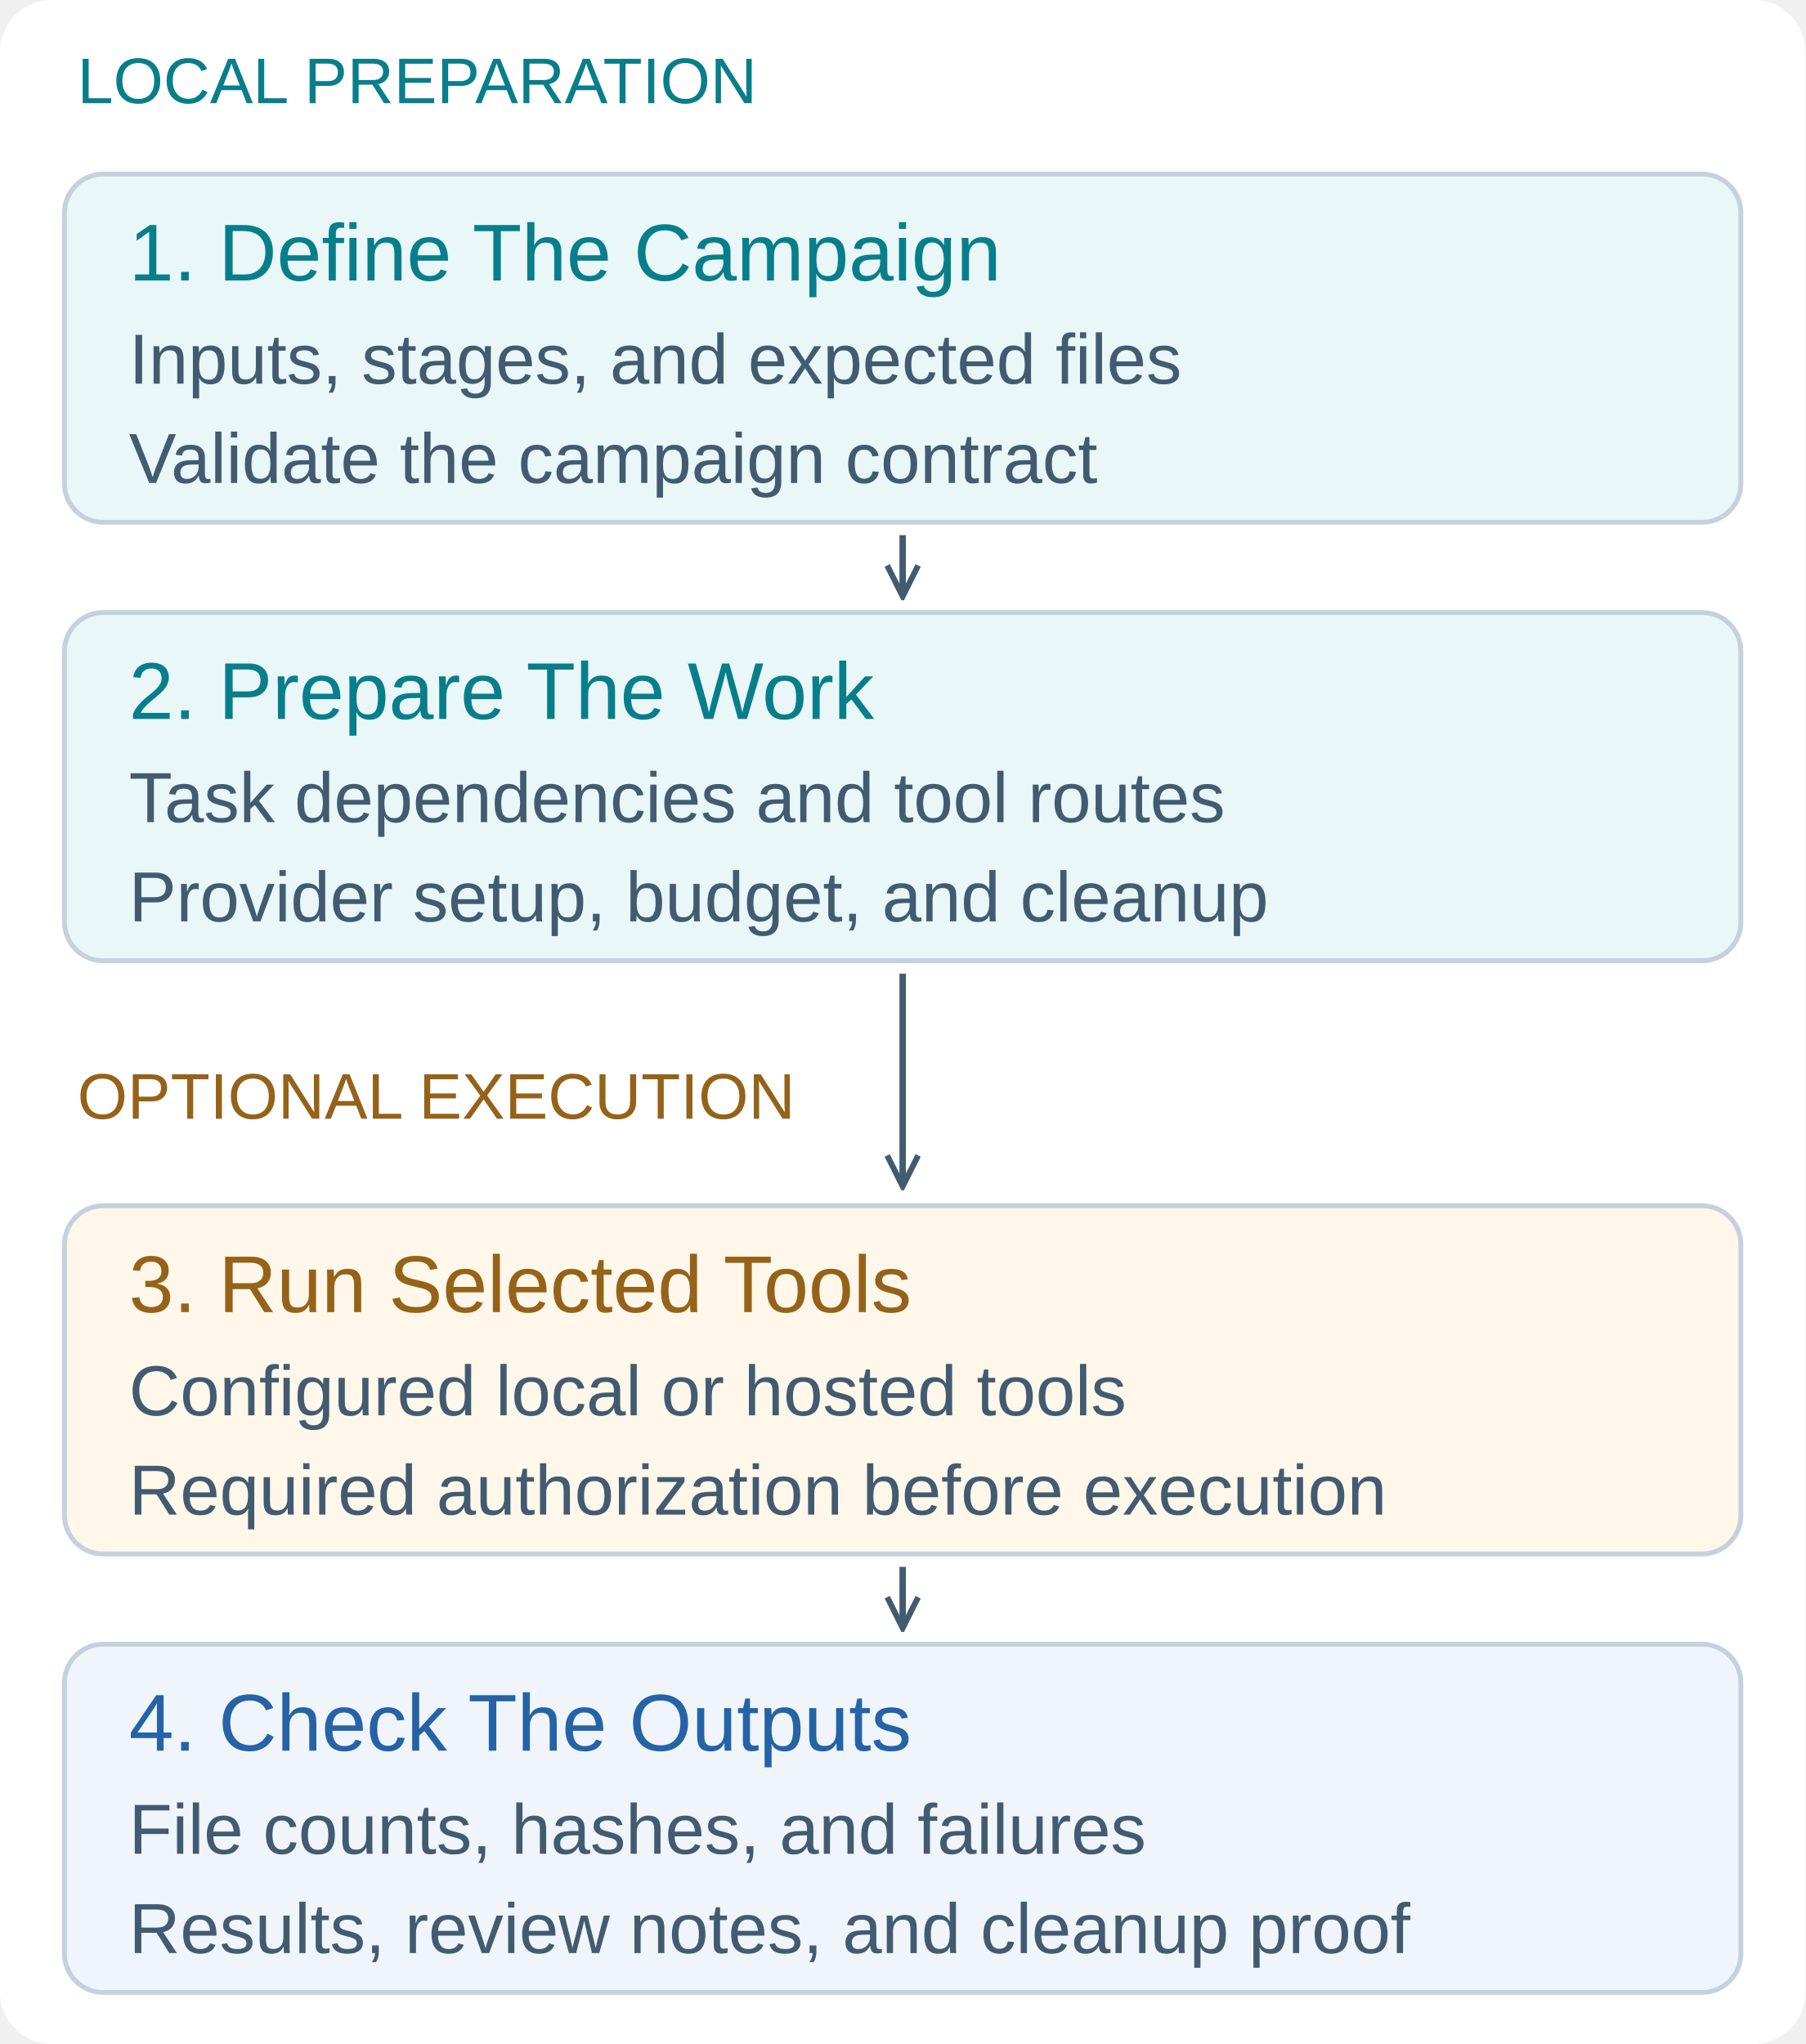
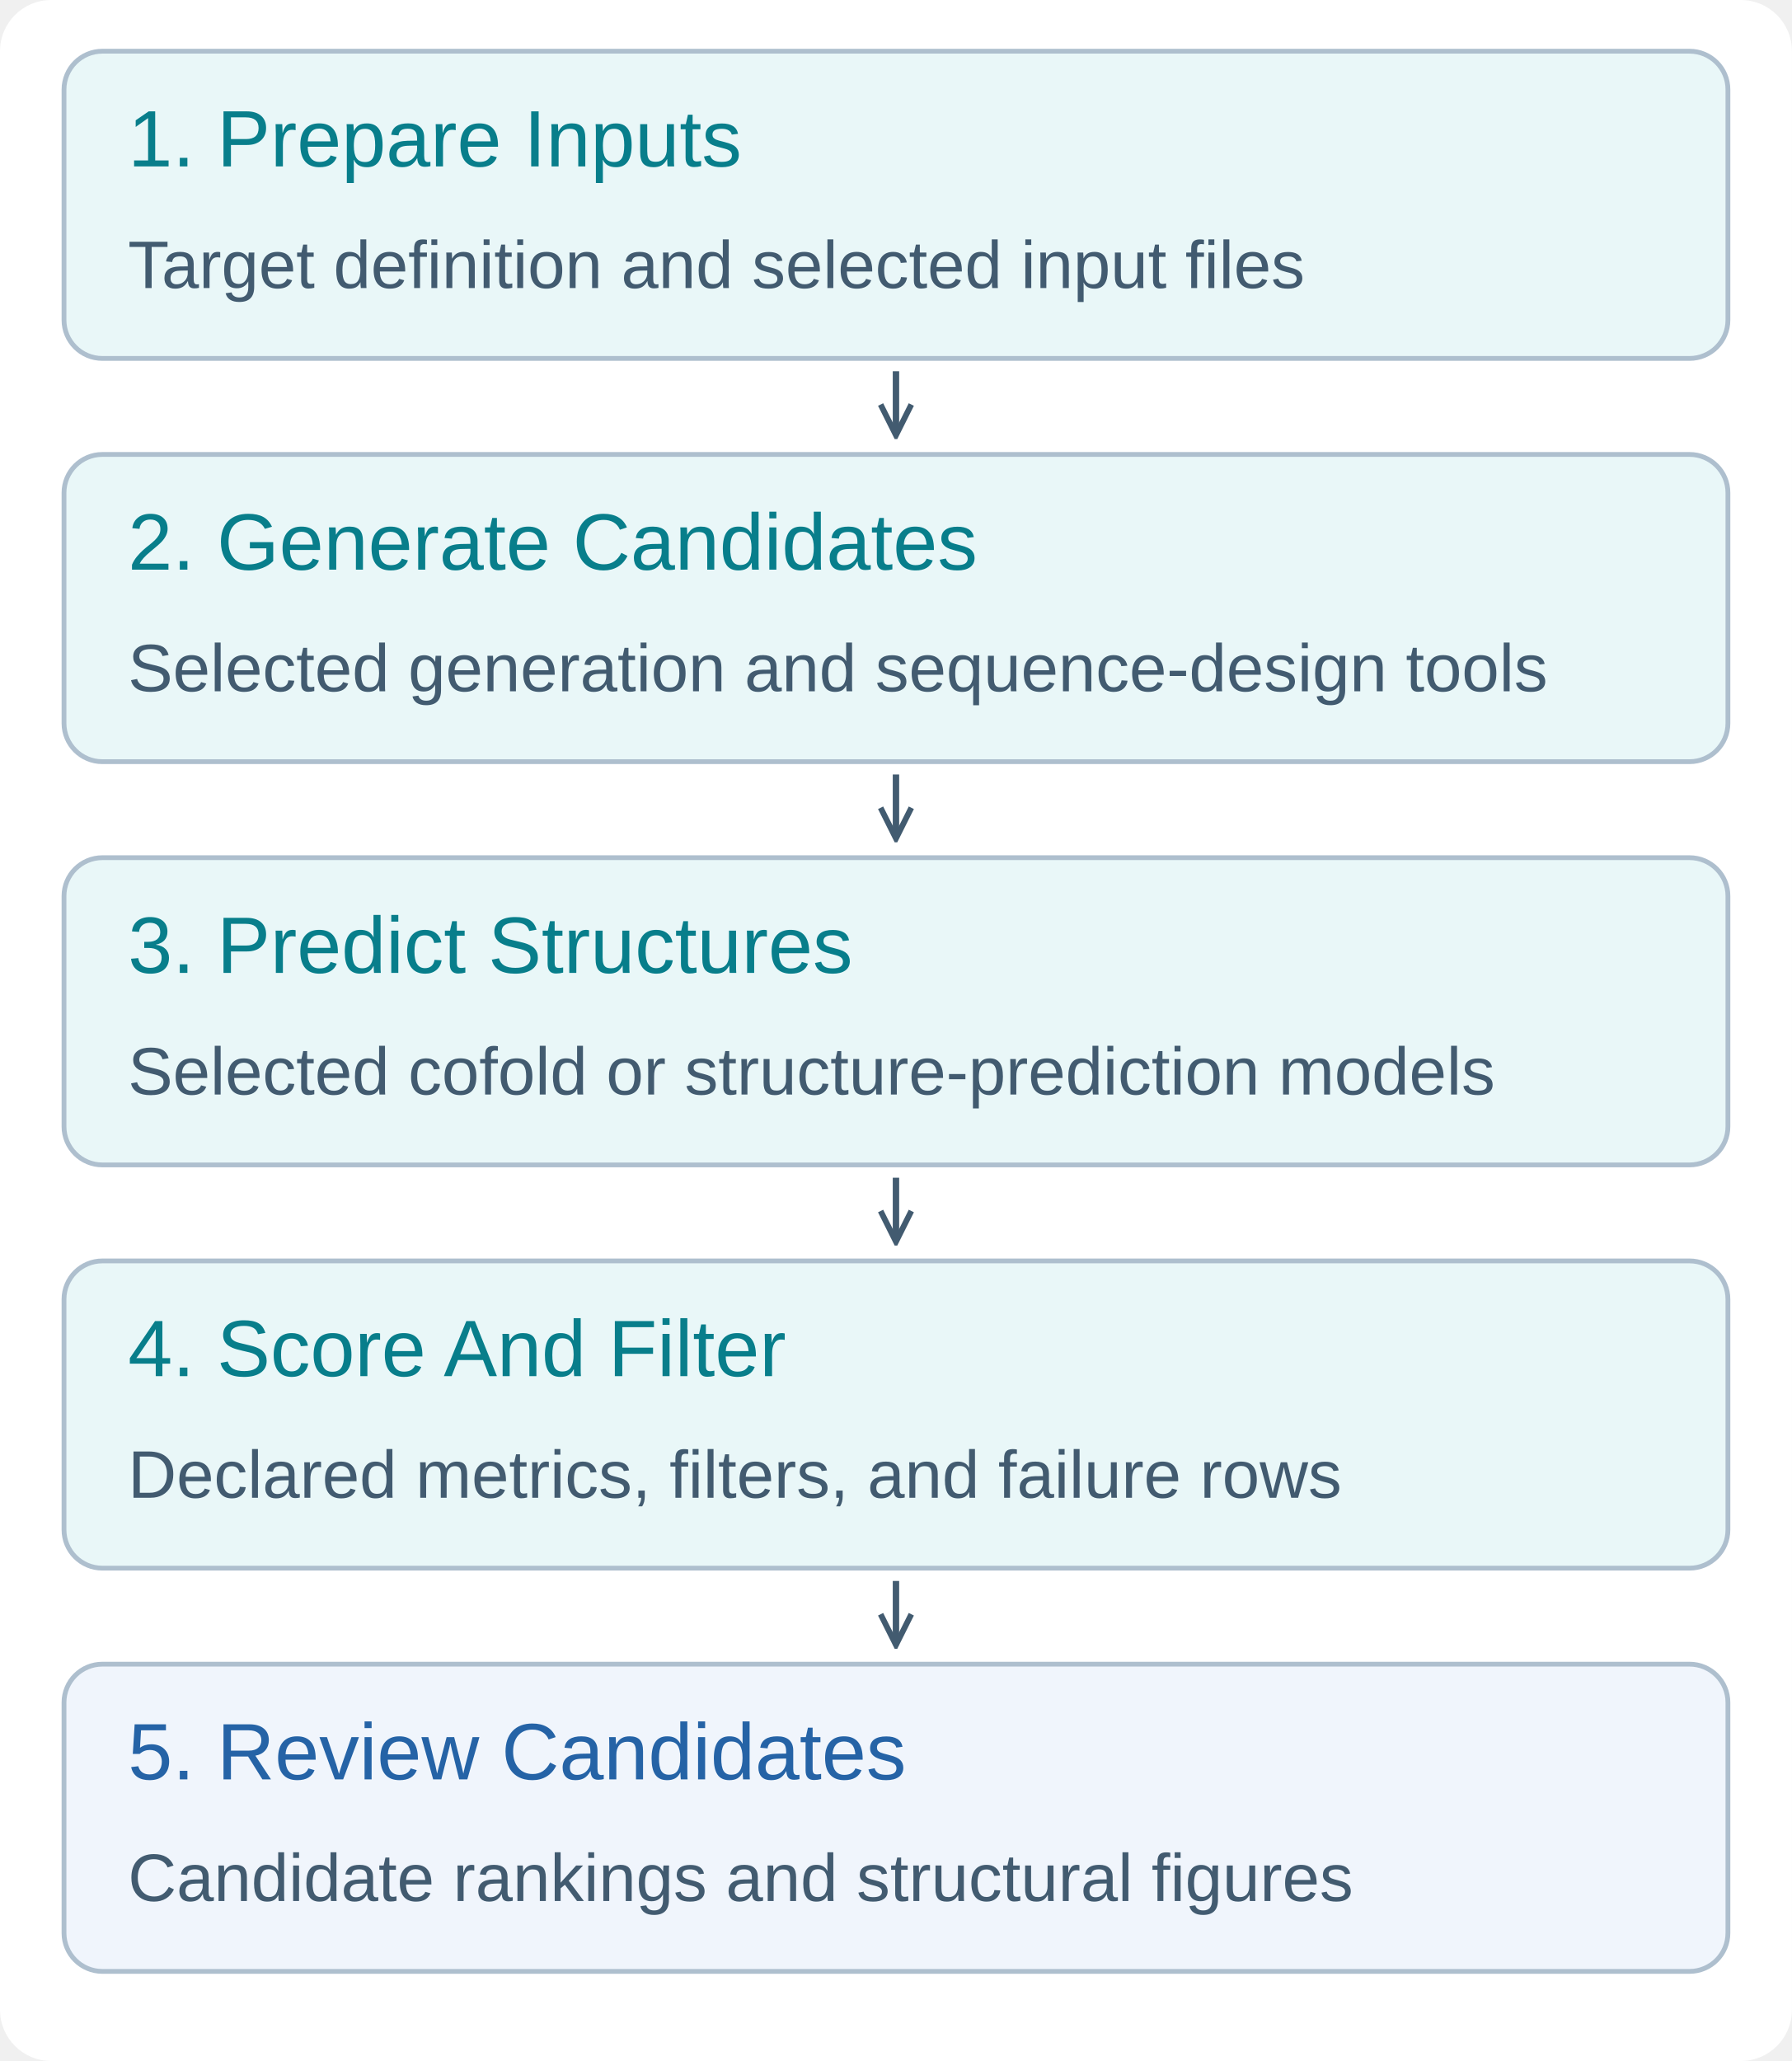
- <svg xmlns="http://www.w3.org/2000/svg" width="560" height="634" viewBox="0 0 560 634" role="img" aria-labelledby="title desc">
+ <svg xmlns="http://www.w3.org/2000/svg" width="560" height="644" viewBox="0 0 560 644" role="img" aria-labelledby="title desc">
  <defs>
    <marker id="arrow" viewBox="0 0 10 10" refX="9" refY="5" markerWidth="6" markerHeight="6" orient="auto">
      <path d="M1 1 L9 5 L1 9" fill="none" stroke="#425b70" stroke-width="1.5" />
    </marker>
  </defs>
-   <rect width="560" height="634" rx="16" fill="#ffffff" />
+   <rect width="560" height="644" rx="16" fill="#ffffff" />
  <g font-family="Arial, Helvetica, sans-serif">
-     <text x="24" y="32" font-size="20" fill="#087e8b">LOCAL PREPARATION</text>
-     <rect x="20" y="54" width="520" height="108" rx="12" fill="#e9f7f8" stroke="#c4d1de" stroke-width="1.5" />
-     <text x="40" y="87" font-size="25" fill="#087e8b">1. Define The Campaign</text>
-     <text x="40" y="119" font-size="22" fill="#425b70">Inputs, stages, and expected files</text>
-     <text x="40" y="149.8" font-size="22" fill="#425b70">Validate the campaign contract</text>
-     <rect x="20" y="190" width="520" height="108" rx="12" fill="#e9f7f8" stroke="#c4d1de" stroke-width="1.5" />
-     <text x="40" y="223" font-size="25" fill="#087e8b">2. Prepare The Work</text>
-     <text x="40" y="255" font-size="22" fill="#425b70">Task dependencies and tool routes</text>
-     <text x="40" y="285.8" font-size="22" fill="#425b70">Provider setup, budget, and cleanup</text>
-     <rect x="20" y="374" width="520" height="108" rx="12" fill="#fff7e9" stroke="#c4d1de" stroke-width="1.5" />
-     <text x="40" y="407" font-size="25" fill="#956219">3. Run Selected Tools</text>
-     <text x="40" y="439" font-size="22" fill="#425b70">Configured local or hosted tools</text>
-     <text x="40" y="469.8" font-size="22" fill="#425b70">Required authorization before execution</text>
-     <rect x="20" y="510" width="520" height="108" rx="12" fill="#f0f5fc" stroke="#c4d1de" stroke-width="1.5" />
-     <text x="40" y="543" font-size="25" fill="#2563a6">4. Check The Outputs</text>
-     <text x="40" y="575" font-size="22" fill="#425b70">File counts, hashes, and failures</text>
-     <text x="40" y="605.8" font-size="22" fill="#425b70">Results, review notes, and cleanup proof</text>
-     <path d="M280 166 l0 19" fill="none" stroke="#425b70" stroke-width="2" marker-end="url(#arrow)" />
-     <text x="24" y="347" font-size="20" fill="#956219">OPTIONAL EXECUTION</text>
-     <path d="M280 302 l0 66" fill="none" stroke="#425b70" stroke-width="2" marker-end="url(#arrow)" />
-     <path d="M280 486 l0 19" fill="none" stroke="#425b70" stroke-width="2" marker-end="url(#arrow)" />
+     <rect x="20" y="16" width="520" height="96" rx="12" fill="#e9f7f8" stroke="#aebfce" stroke-width="1.5" />
+     <text x="40" y="52" font-size="25" fill="#087e8b">1. Prepare Inputs</text>
+     <text x="40" y="90" font-size="21" fill="#425b70">Target definition and selected input files</text>
+     <path d="M280 116 l0 20" fill="none" stroke="#425b70" stroke-width="2" marker-end="url(#arrow)" />
+     <rect x="20" y="142" width="520" height="96" rx="12" fill="#e9f7f8" stroke="#aebfce" stroke-width="1.5" />
+     <text x="40" y="178" font-size="25" fill="#087e8b">2. Generate Candidates</text>
+     <text x="40" y="216" font-size="21" fill="#425b70">Selected generation and sequence-design tools</text>
+     <path d="M280 242 l0 20" fill="none" stroke="#425b70" stroke-width="2" marker-end="url(#arrow)" />
+     <rect x="20" y="268" width="520" height="96" rx="12" fill="#e9f7f8" stroke="#aebfce" stroke-width="1.5" />
+     <text x="40" y="304" font-size="25" fill="#087e8b">3. Predict Structures</text>
+     <text x="40" y="342" font-size="21" fill="#425b70">Selected cofold or structure-prediction models</text>
+     <path d="M280 368 l0 20" fill="none" stroke="#425b70" stroke-width="2" marker-end="url(#arrow)" />
+     <rect x="20" y="394" width="520" height="96" rx="12" fill="#e9f7f8" stroke="#aebfce" stroke-width="1.5" />
+     <text x="40" y="430" font-size="25" fill="#087e8b">4. Score And Filter</text>
+     <text x="40" y="468" font-size="21" fill="#425b70">Declared metrics, filters, and failure rows</text>
+     <path d="M280 494 l0 20" fill="none" stroke="#425b70" stroke-width="2" marker-end="url(#arrow)" />
+     <rect x="20" y="520" width="520" height="96" rx="12" fill="#f0f5fc" stroke="#aebfce" stroke-width="1.5" />
+     <text x="40" y="556" font-size="25" fill="#2563a6">5. Review Candidates</text>
+     <text x="40" y="594" font-size="21" fill="#425b70">Candidate rankings and structural figures</text>
  </g>
</svg>
